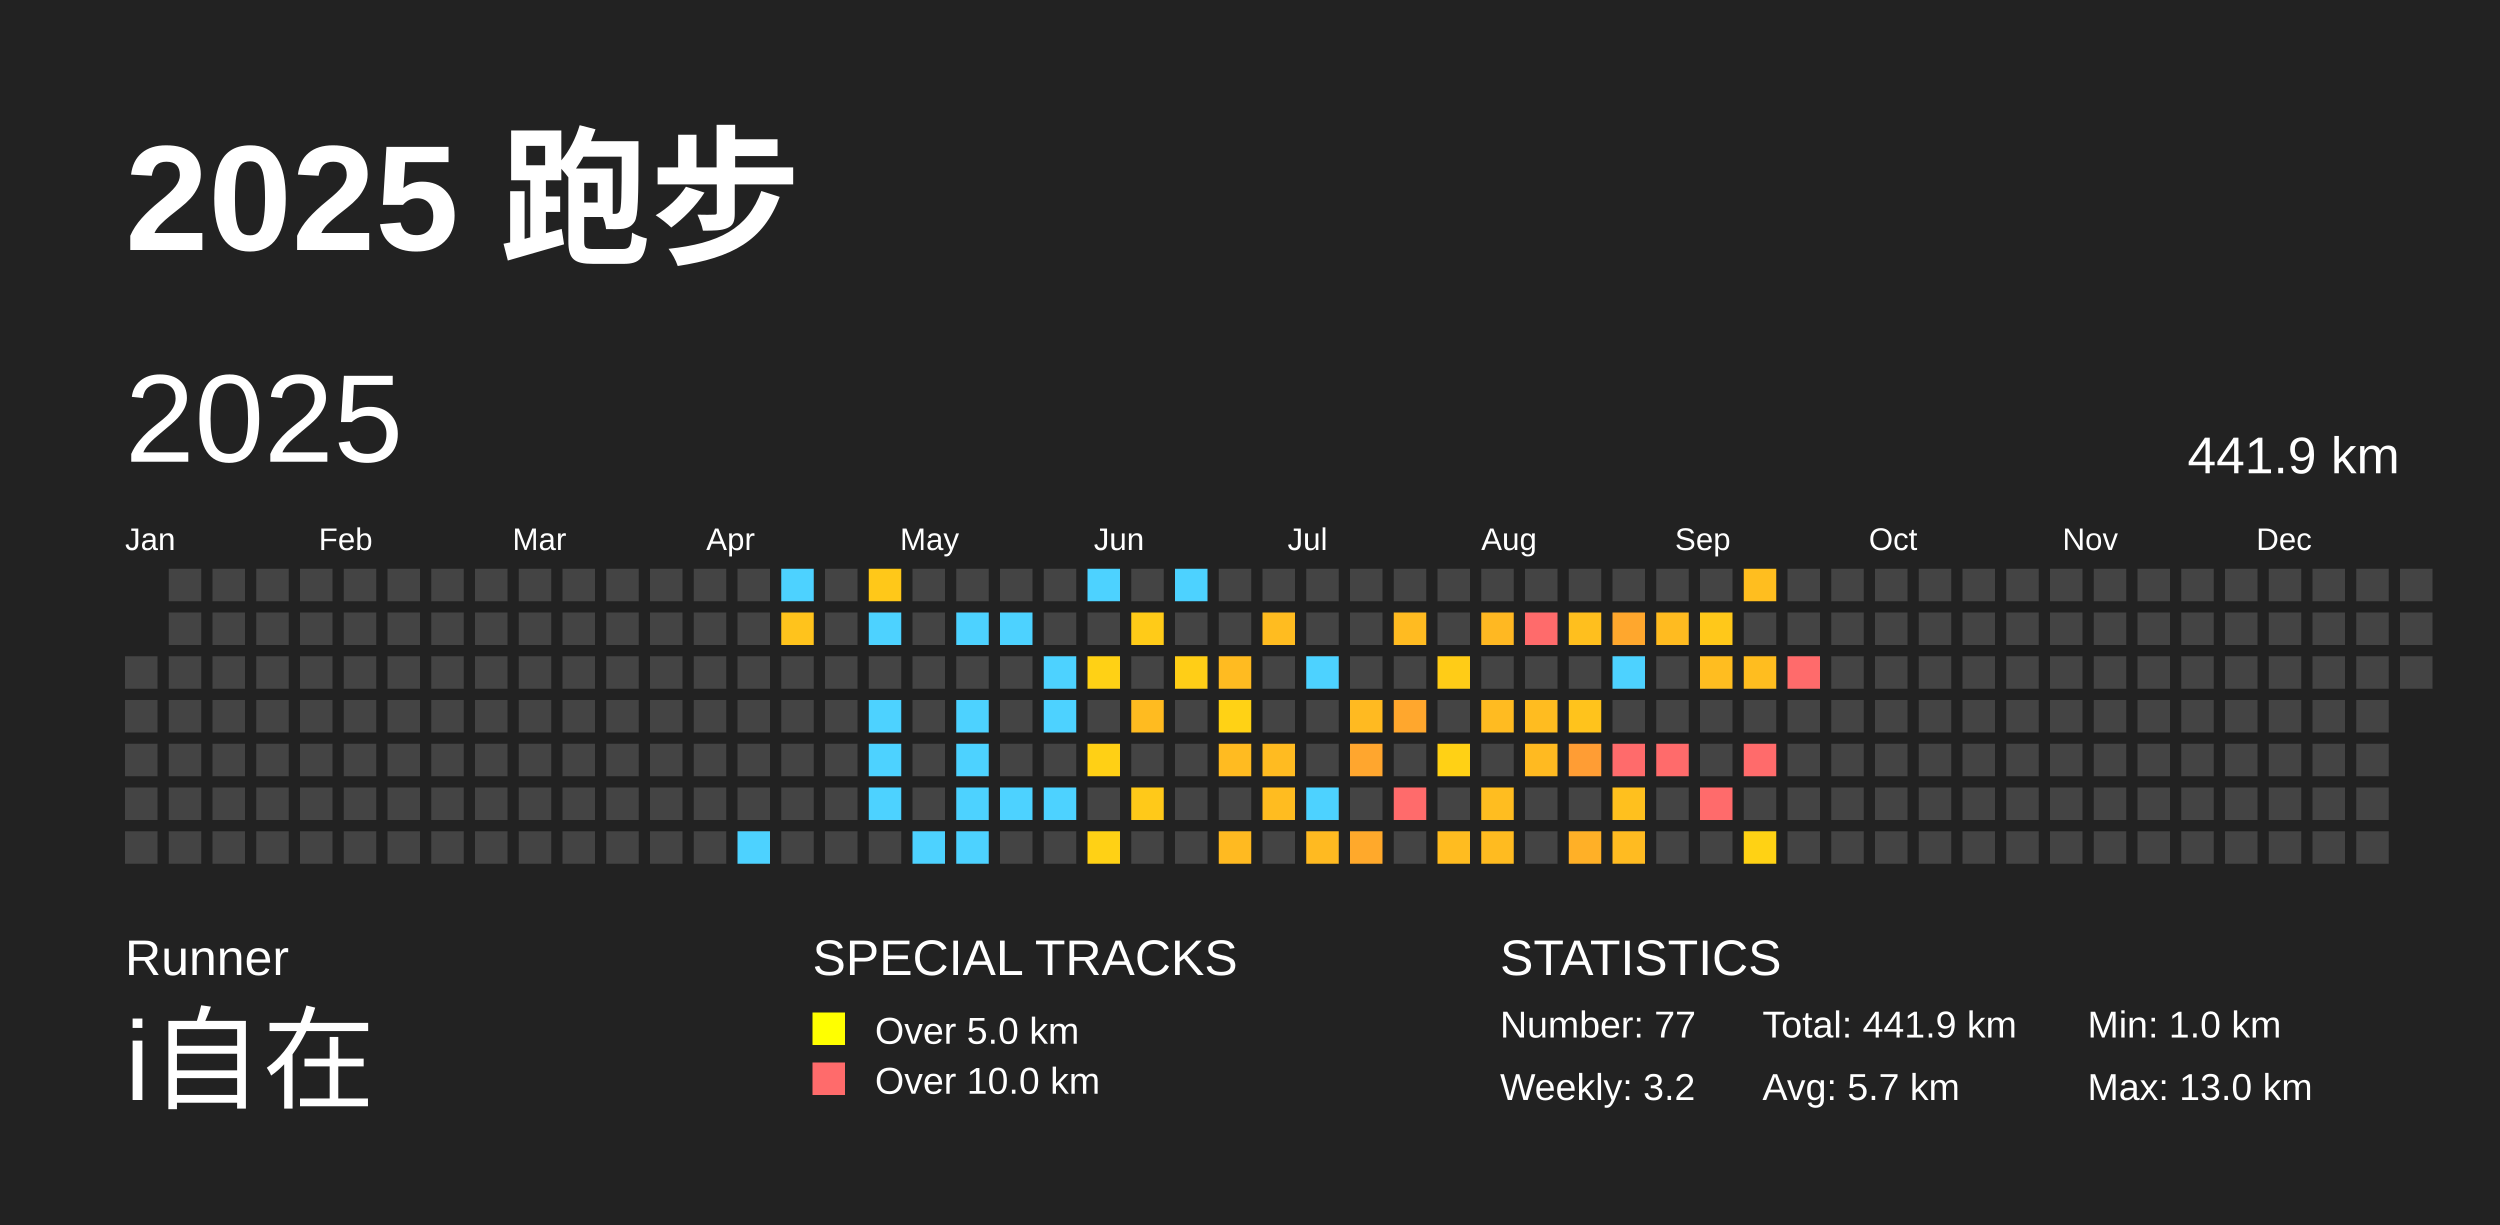
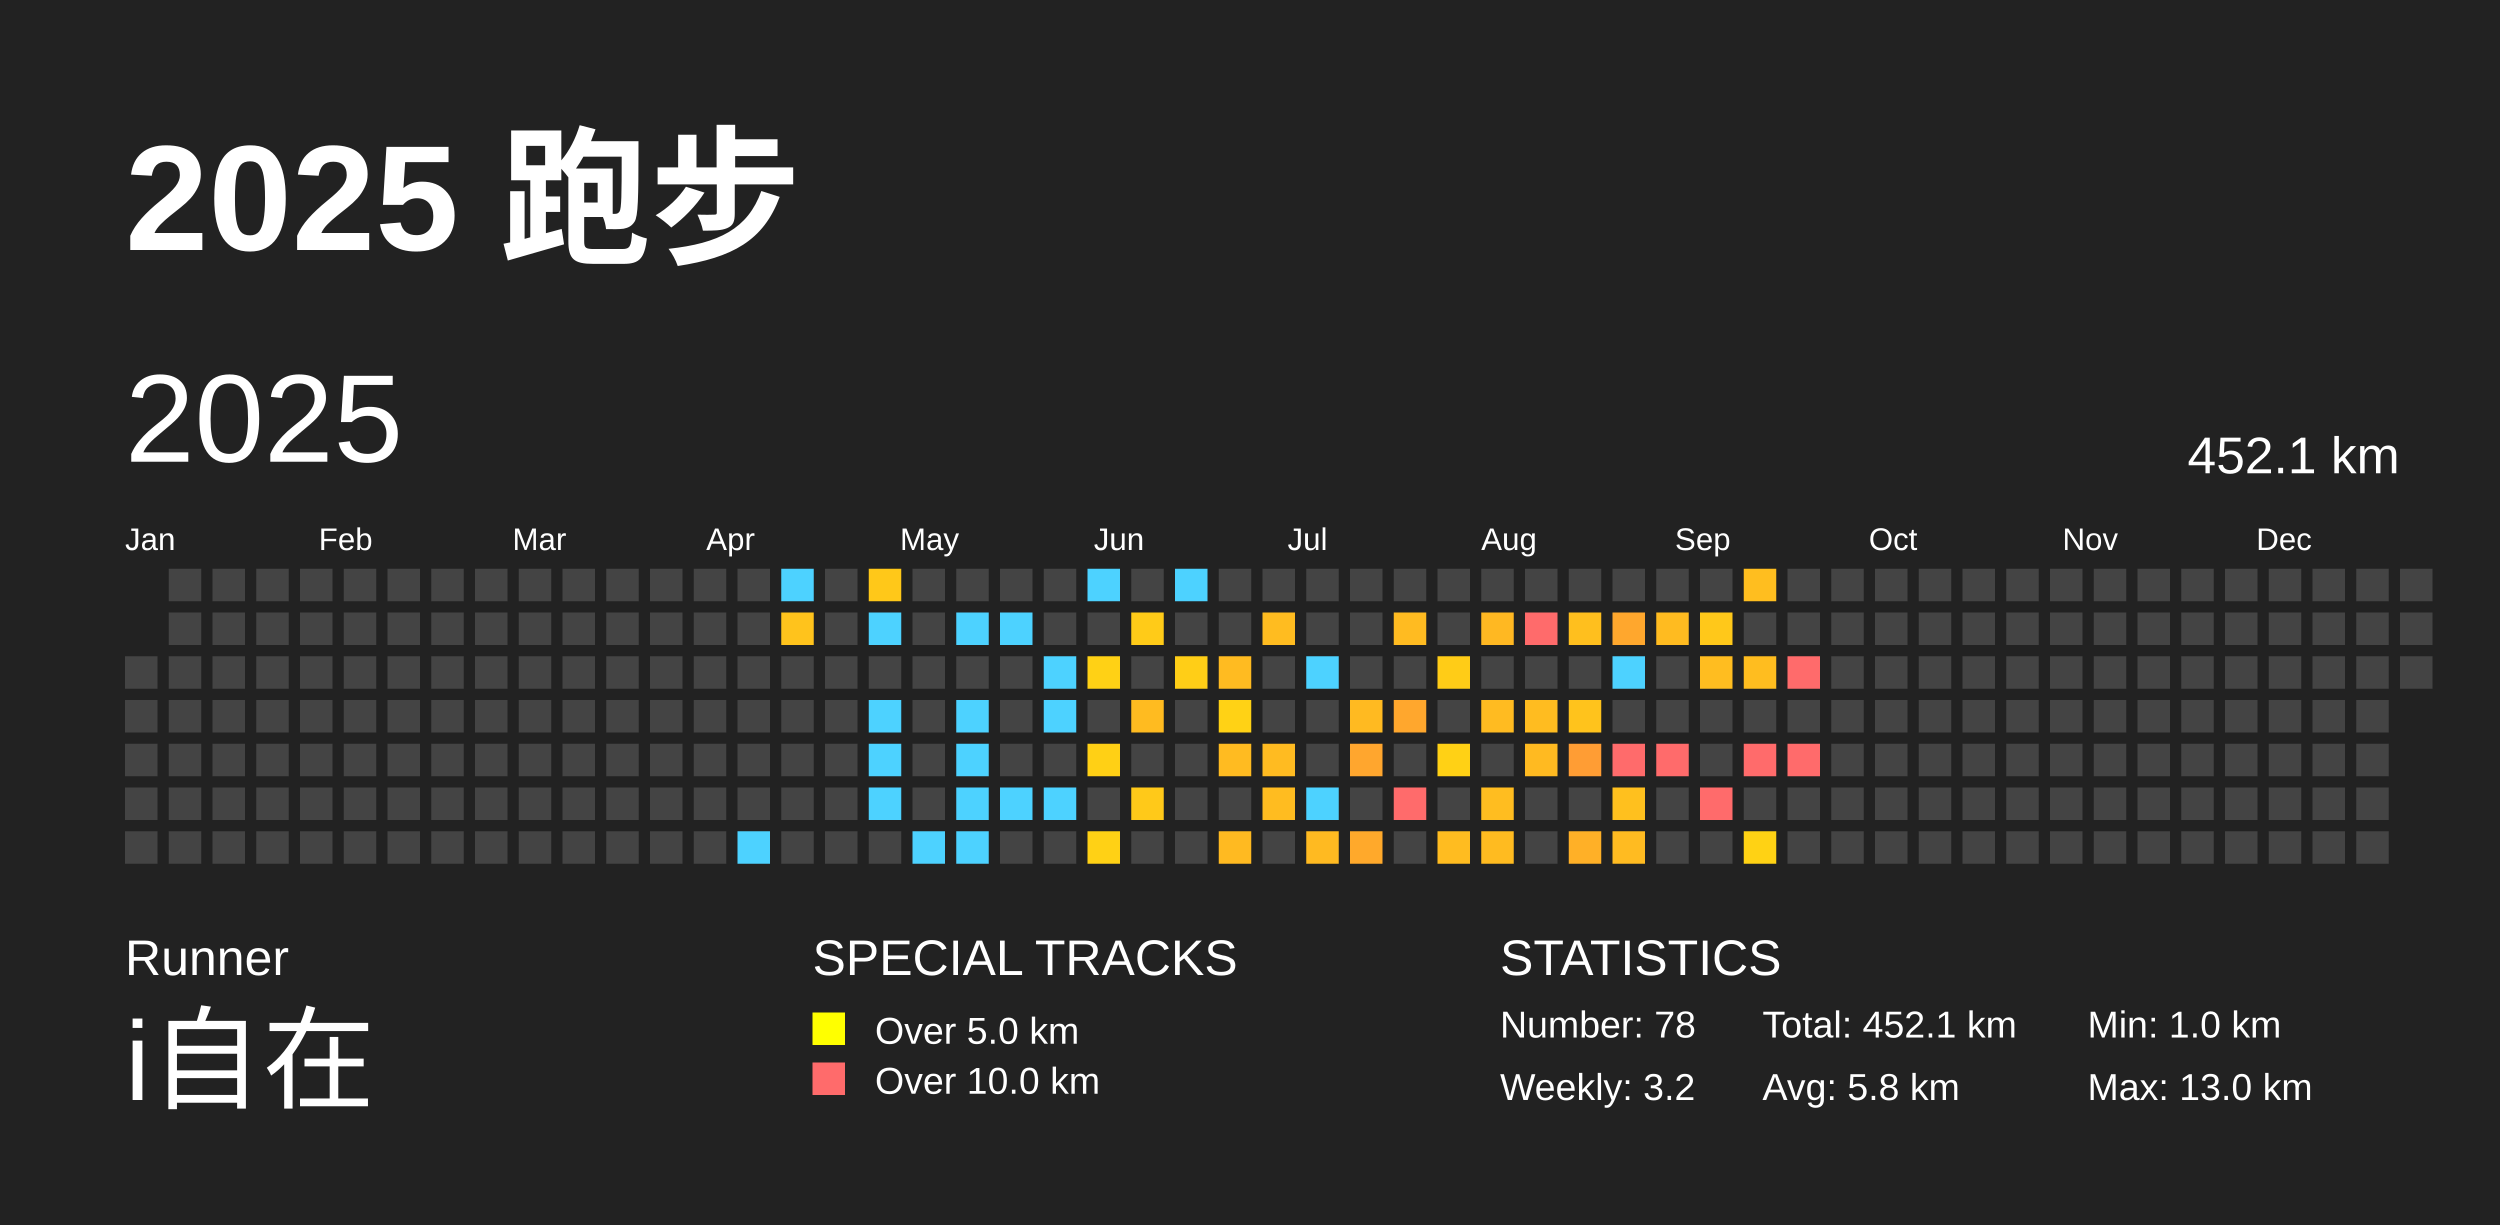
<svg xmlns="http://www.w3.org/2000/svg" baseProfile="full" height="98mm" version="1.1" viewBox="0,0,200,98" width="200mm">
  <defs />
  <rect fill="#222222" height="98" width="200" x="0" y="0" />
  <text fill="#FFFFFF" style="font-size:12px; font-family:Arial; font-weight:bold;" x="10" y="20">2025 跑步</text>
  <text fill="#FFFFFF" style="font-size:4px; font-family:Arial" x="10" y="78">Runner</text>
  <text fill="#FFFFFF" style="font-size:9px; font-family:Arial" x="10" y="88">i自在</text>
  <text fill="#FFFFFF" style="font-size:4px; font-family:Arial" x="65" y="78">SPECIAL TRACKS</text>
  <rect fill="#FFFF00" height="2.6" width="2.6" x="65" y="81" />
  <text fill="#FFFFFF" style="font-size:3px; font-family:Arial" x="70" y="83.5">Over 5.0 km</text>
  <rect fill="#FF6B6B" height="2.6" width="2.6" x="65" y="85" />
  <text fill="#FFFFFF" style="font-size:3px; font-family:Arial" x="70" y="87.5">Over 10.0 km</text>
  <text fill="#FFFFFF" style="font-size:4px; font-family:Arial" x="120" y="78">STATISTICS</text>
-   <text fill="#FFFFFF" style="font-size:3px; font-family:Arial" x="120" y="83">Number: 77</text>
+   <text fill="#FFFFFF" style="font-size:3px; font-family:Arial" x="120" y="83">Number: 78</text>
  <text fill="#FFFFFF" style="font-size:3px; font-family:Arial" x="120" y="88">Weekly: 3.2</text>
-   <text fill="#FFFFFF" style="font-size:3px; font-family:Arial" x="141" y="83">Total: 441.9 km</text>
-   <text fill="#FFFFFF" style="font-size:3px; font-family:Arial" x="141" y="88">Avg: 5.7 km</text>
+   <text fill="#FFFFFF" style="font-size:3px; font-family:Arial" x="141" y="83">Total: 452.1 km</text>
+   <text fill="#FFFFFF" style="font-size:3px; font-family:Arial" x="141" y="88">Avg: 5.8 km</text>
  <text fill="#FFFFFF" style="font-size:3px; font-family:Arial" x="167" y="83">Min: 1.0 km</text>
  <text fill="#FFFFFF" style="font-size:3px; font-family:Arial" x="167" y="88">Max: 13.0 km</text>
  <text dominant-baseline="hanging" fill="#FFFFFF" style="font-size:10.0px; font-family:Arial;" x="10" y="30">2025</text>
-   <text dominant-baseline="hanging" fill="#FFFFFF" style="font-size:4.125px; font-family:Arial;" x="175" y="35">441.9 km</text>
+   <text dominant-baseline="hanging" fill="#FFFFFF" style="font-size:4.125px; font-family:Arial;" x="175" y="35">452.1 km</text>
  <text fill="#FFFFFF" style="font-size:2.5px; font-family:Arial" x="10.0" y="44">Jan</text>
  <text fill="#FFFFFF" style="font-size:2.5px; font-family:Arial" x="25.5" y="44">Feb</text>
  <text fill="#FFFFFF" style="font-size:2.5px; font-family:Arial" x="41.0" y="44">Mar</text>
  <text fill="#FFFFFF" style="font-size:2.5px; font-family:Arial" x="56.5" y="44">Apr</text>
  <text fill="#FFFFFF" style="font-size:2.5px; font-family:Arial" x="72.0" y="44">May</text>
  <text fill="#FFFFFF" style="font-size:2.5px; font-family:Arial" x="87.5" y="44">Jun</text>
  <text fill="#FFFFFF" style="font-size:2.5px; font-family:Arial" x="103.0" y="44">Jul</text>
  <text fill="#FFFFFF" style="font-size:2.5px; font-family:Arial" x="118.5" y="44">Aug</text>
  <text fill="#FFFFFF" style="font-size:2.5px; font-family:Arial" x="134.0" y="44">Sep</text>
  <text fill="#FFFFFF" style="font-size:2.5px; font-family:Arial" x="149.5" y="44">Oct</text>
  <text fill="#FFFFFF" style="font-size:2.5px; font-family:Arial" x="165.0" y="44">Nov</text>
  <text fill="#FFFFFF" style="font-size:2.5px; font-family:Arial" x="180.5" y="44">Dec</text>
  <rect fill="#444444" height="2.6" width="2.6" x="10.0" y="52.5" />
  <rect fill="#444444" height="2.6" width="2.6" x="10.0" y="56.0" />
  <rect fill="#444444" height="2.6" width="2.6" x="10.0" y="59.5" />
  <rect fill="#444444" height="2.6" width="2.6" x="10.0" y="63.0" />
  <rect fill="#444444" height="2.6" width="2.6" x="10.0" y="66.5" />
  <rect fill="#444444" height="2.6" width="2.6" x="13.5" y="45.5" />
  <rect fill="#444444" height="2.6" width="2.6" x="13.5" y="49.0" />
  <rect fill="#444444" height="2.6" width="2.6" x="13.5" y="52.5" />
  <rect fill="#444444" height="2.6" width="2.6" x="13.5" y="56.0" />
  <rect fill="#444444" height="2.6" width="2.6" x="13.5" y="59.5" />
  <rect fill="#444444" height="2.6" width="2.6" x="13.5" y="63.0" />
  <rect fill="#444444" height="2.6" width="2.6" x="13.5" y="66.5" />
  <rect fill="#444444" height="2.6" width="2.6" x="17.0" y="45.5" />
  <rect fill="#444444" height="2.6" width="2.6" x="17.0" y="49.0" />
  <rect fill="#444444" height="2.6" width="2.6" x="17.0" y="52.5" />
  <rect fill="#444444" height="2.6" width="2.6" x="17.0" y="56.0" />
  <rect fill="#444444" height="2.6" width="2.6" x="17.0" y="59.5" />
  <rect fill="#444444" height="2.6" width="2.6" x="17.0" y="63.0" />
  <rect fill="#444444" height="2.6" width="2.6" x="17.0" y="66.5" />
  <rect fill="#444444" height="2.6" width="2.6" x="20.5" y="45.5" />
  <rect fill="#444444" height="2.6" width="2.6" x="20.5" y="49.0" />
  <rect fill="#444444" height="2.6" width="2.6" x="20.5" y="52.5" />
  <rect fill="#444444" height="2.6" width="2.6" x="20.5" y="56.0" />
  <rect fill="#444444" height="2.6" width="2.6" x="20.5" y="59.5" />
  <rect fill="#444444" height="2.6" width="2.6" x="20.5" y="63.0" />
  <rect fill="#444444" height="2.6" width="2.6" x="20.5" y="66.5" />
  <rect fill="#444444" height="2.6" width="2.6" x="24.0" y="45.5" />
  <rect fill="#444444" height="2.6" width="2.6" x="24.0" y="49.0" />
  <rect fill="#444444" height="2.6" width="2.6" x="24.0" y="52.5" />
  <rect fill="#444444" height="2.6" width="2.6" x="24.0" y="56.0" />
  <rect fill="#444444" height="2.6" width="2.6" x="24.0" y="59.5" />
  <rect fill="#444444" height="2.6" width="2.6" x="24.0" y="63.0" />
  <rect fill="#444444" height="2.6" width="2.6" x="24.0" y="66.5" />
  <rect fill="#444444" height="2.6" width="2.6" x="27.5" y="45.5" />
  <rect fill="#444444" height="2.6" width="2.6" x="27.5" y="49.0" />
  <rect fill="#444444" height="2.6" width="2.6" x="27.5" y="52.5" />
  <rect fill="#444444" height="2.6" width="2.6" x="27.5" y="56.0" />
  <rect fill="#444444" height="2.6" width="2.6" x="27.5" y="59.5" />
  <rect fill="#444444" height="2.6" width="2.6" x="27.5" y="63.0" />
  <rect fill="#444444" height="2.6" width="2.6" x="27.5" y="66.5" />
  <rect fill="#444444" height="2.6" width="2.6" x="31.0" y="45.5" />
  <rect fill="#444444" height="2.6" width="2.6" x="31.0" y="49.0" />
  <rect fill="#444444" height="2.6" width="2.6" x="31.0" y="52.5" />
  <rect fill="#444444" height="2.6" width="2.6" x="31.0" y="56.0" />
  <rect fill="#444444" height="2.6" width="2.6" x="31.0" y="59.5" />
  <rect fill="#444444" height="2.6" width="2.6" x="31.0" y="63.0" />
  <rect fill="#444444" height="2.6" width="2.6" x="31.0" y="66.5" />
  <rect fill="#444444" height="2.6" width="2.6" x="34.5" y="45.5" />
  <rect fill="#444444" height="2.6" width="2.6" x="34.5" y="49.0" />
  <rect fill="#444444" height="2.6" width="2.6" x="34.5" y="52.5" />
  <rect fill="#444444" height="2.6" width="2.6" x="34.5" y="56.0" />
  <rect fill="#444444" height="2.6" width="2.6" x="34.5" y="59.5" />
  <rect fill="#444444" height="2.6" width="2.6" x="34.5" y="63.0" />
  <rect fill="#444444" height="2.6" width="2.6" x="34.5" y="66.5" />
  <rect fill="#444444" height="2.6" width="2.6" x="38.0" y="45.5" />
  <rect fill="#444444" height="2.6" width="2.6" x="38.0" y="49.0" />
  <rect fill="#444444" height="2.6" width="2.6" x="38.0" y="52.5" />
  <rect fill="#444444" height="2.6" width="2.6" x="38.0" y="56.0" />
  <rect fill="#444444" height="2.6" width="2.6" x="38.0" y="59.5" />
  <rect fill="#444444" height="2.6" width="2.6" x="38.0" y="63.0" />
  <rect fill="#444444" height="2.6" width="2.6" x="38.0" y="66.5" />
  <rect fill="#444444" height="2.6" width="2.6" x="41.5" y="45.5" />
  <rect fill="#444444" height="2.6" width="2.6" x="41.5" y="49.0" />
  <rect fill="#444444" height="2.6" width="2.6" x="41.5" y="52.5" />
  <rect fill="#444444" height="2.6" width="2.6" x="41.5" y="56.0" />
  <rect fill="#444444" height="2.6" width="2.6" x="41.5" y="59.5" />
  <rect fill="#444444" height="2.6" width="2.6" x="41.5" y="63.0" />
  <rect fill="#444444" height="2.6" width="2.6" x="41.5" y="66.5" />
  <rect fill="#444444" height="2.6" width="2.6" x="45.0" y="45.5" />
  <rect fill="#444444" height="2.6" width="2.6" x="45.0" y="49.0" />
  <rect fill="#444444" height="2.6" width="2.6" x="45.0" y="52.5" />
  <rect fill="#444444" height="2.6" width="2.6" x="45.0" y="56.0" />
  <rect fill="#444444" height="2.6" width="2.6" x="45.0" y="59.5" />
  <rect fill="#444444" height="2.6" width="2.6" x="45.0" y="63.0" />
  <rect fill="#444444" height="2.6" width="2.6" x="45.0" y="66.5" />
  <rect fill="#444444" height="2.6" width="2.6" x="48.5" y="45.5" />
  <rect fill="#444444" height="2.6" width="2.6" x="48.5" y="49.0" />
  <rect fill="#444444" height="2.6" width="2.6" x="48.5" y="52.5" />
  <rect fill="#444444" height="2.6" width="2.6" x="48.5" y="56.0" />
  <rect fill="#444444" height="2.6" width="2.6" x="48.5" y="59.5" />
  <rect fill="#444444" height="2.6" width="2.6" x="48.5" y="63.0" />
  <rect fill="#444444" height="2.6" width="2.6" x="48.5" y="66.5" />
  <rect fill="#444444" height="2.6" width="2.6" x="52.0" y="45.5" />
  <rect fill="#444444" height="2.6" width="2.6" x="52.0" y="49.0" />
  <rect fill="#444444" height="2.6" width="2.6" x="52.0" y="52.5" />
  <rect fill="#444444" height="2.6" width="2.6" x="52.0" y="56.0" />
  <rect fill="#444444" height="2.6" width="2.6" x="52.0" y="59.5" />
  <rect fill="#444444" height="2.6" width="2.6" x="52.0" y="63.0" />
  <rect fill="#444444" height="2.6" width="2.6" x="52.0" y="66.5" />
  <rect fill="#444444" height="2.6" width="2.6" x="55.5" y="45.5" />
  <rect fill="#444444" height="2.6" width="2.6" x="55.5" y="49.0" />
  <rect fill="#444444" height="2.6" width="2.6" x="55.5" y="52.5" />
  <rect fill="#444444" height="2.6" width="2.6" x="55.5" y="56.0" />
  <rect fill="#444444" height="2.6" width="2.6" x="55.5" y="59.5" />
  <rect fill="#444444" height="2.6" width="2.6" x="55.5" y="63.0" />
  <rect fill="#444444" height="2.6" width="2.6" x="55.5" y="66.5" />
  <rect fill="#444444" height="2.6" width="2.6" x="59.0" y="45.5" />
  <rect fill="#444444" height="2.6" width="2.6" x="59.0" y="49.0" />
  <rect fill="#444444" height="2.6" width="2.6" x="59.0" y="52.5" />
  <rect fill="#444444" height="2.6" width="2.6" x="59.0" y="56.0" />
  <rect fill="#444444" height="2.6" width="2.6" x="59.0" y="59.5" />
  <rect fill="#444444" height="2.6" width="2.6" x="59.0" y="63.0" />
  <rect fill="#4dd2ff" height="2.6" width="2.6" x="59.0" y="66.5" />
  <rect fill="#4dd2ff" height="2.6" width="2.6" x="62.5" y="45.5" />
  <rect fill="#ffc31c" height="2.6" width="2.6" x="62.5" y="49.0" />
  <rect fill="#444444" height="2.6" width="2.6" x="62.5" y="52.5" />
  <rect fill="#444444" height="2.6" width="2.6" x="62.5" y="56.0" />
  <rect fill="#444444" height="2.6" width="2.6" x="62.5" y="59.5" />
  <rect fill="#444444" height="2.6" width="2.6" x="62.5" y="63.0" />
  <rect fill="#444444" height="2.6" width="2.6" x="62.5" y="66.5" />
  <rect fill="#444444" height="2.6" width="2.6" x="66.0" y="45.5" />
  <rect fill="#444444" height="2.6" width="2.6" x="66.0" y="49.0" />
  <rect fill="#444444" height="2.6" width="2.6" x="66.0" y="52.5" />
  <rect fill="#444444" height="2.6" width="2.6" x="66.0" y="56.0" />
  <rect fill="#444444" height="2.6" width="2.6" x="66.0" y="59.5" />
  <rect fill="#444444" height="2.6" width="2.6" x="66.0" y="63.0" />
  <rect fill="#444444" height="2.6" width="2.6" x="66.0" y="66.5" />
  <rect fill="#ffc819" height="2.6" width="2.6" x="69.5" y="45.5" />
  <rect fill="#4dd2ff" height="2.6" width="2.6" x="69.5" y="49.0" />
  <rect fill="#444444" height="2.6" width="2.6" x="69.5" y="52.5" />
  <rect fill="#4dd2ff" height="2.6" width="2.6" x="69.5" y="56.0" />
  <rect fill="#4dd2ff" height="2.6" width="2.6" x="69.5" y="59.5" />
  <rect fill="#4dd2ff" height="2.6" width="2.6" x="69.5" y="63.0" />
  <rect fill="#444444" height="2.6" width="2.6" x="69.5" y="66.5" />
  <rect fill="#444444" height="2.6" width="2.6" x="73.0" y="45.5" />
  <rect fill="#444444" height="2.6" width="2.6" x="73.0" y="49.0" />
  <rect fill="#444444" height="2.6" width="2.6" x="73.0" y="52.5" />
  <rect fill="#444444" height="2.6" width="2.6" x="73.0" y="56.0" />
  <rect fill="#444444" height="2.6" width="2.6" x="73.0" y="59.5" />
  <rect fill="#444444" height="2.6" width="2.6" x="73.0" y="63.0" />
  <rect fill="#4dd2ff" height="2.6" width="2.6" x="73.0" y="66.5" />
  <rect fill="#444444" height="2.6" width="2.6" x="76.5" y="45.5" />
  <rect fill="#4dd2ff" height="2.6" width="2.6" x="76.5" y="49.0" />
  <rect fill="#444444" height="2.6" width="2.6" x="76.5" y="52.5" />
  <rect fill="#4dd2ff" height="2.6" width="2.6" x="76.5" y="56.0" />
  <rect fill="#4dd2ff" height="2.6" width="2.6" x="76.5" y="59.5" />
  <rect fill="#4dd2ff" height="2.6" width="2.6" x="76.5" y="63.0" />
  <rect fill="#4dd2ff" height="2.6" width="2.6" x="76.5" y="66.5" />
  <rect fill="#444444" height="2.6" width="2.6" x="80.0" y="45.5" />
  <rect fill="#4dd2ff" height="2.6" width="2.6" x="80.0" y="49.0" />
  <rect fill="#444444" height="2.6" width="2.6" x="80.0" y="52.5" />
  <rect fill="#444444" height="2.6" width="2.6" x="80.0" y="56.0" />
  <rect fill="#444444" height="2.6" width="2.6" x="80.0" y="59.5" />
  <rect fill="#4dd2ff" height="2.6" width="2.6" x="80.0" y="63.0" />
  <rect fill="#444444" height="2.6" width="2.6" x="80.0" y="66.5" />
  <rect fill="#444444" height="2.6" width="2.6" x="83.5" y="45.5" />
  <rect fill="#444444" height="2.6" width="2.6" x="83.5" y="49.0" />
  <rect fill="#4dd2ff" height="2.6" width="2.6" x="83.5" y="52.5" />
  <rect fill="#4dd2ff" height="2.6" width="2.6" x="83.5" y="56.0" />
  <rect fill="#444444" height="2.6" width="2.6" x="83.5" y="59.5" />
  <rect fill="#4dd2ff" height="2.6" width="2.6" x="83.5" y="63.0" />
  <rect fill="#444444" height="2.6" width="2.6" x="83.5" y="66.5" />
  <rect fill="#4dd2ff" height="2.6" width="2.6" x="87.0" y="45.5" />
  <rect fill="#444444" height="2.6" width="2.6" x="87.0" y="49.0" />
  <rect fill="#ffd115" height="2.6" width="2.6" x="87.0" y="52.5" />
  <rect fill="#444444" height="2.6" width="2.6" x="87.0" y="56.0" />
  <rect fill="#ffd015" height="2.6" width="2.6" x="87.0" y="59.5" />
  <rect fill="#444444" height="2.6" width="2.6" x="87.0" y="63.0" />
  <rect fill="#ffd115" height="2.6" width="2.6" x="87.0" y="66.5" />
  <rect fill="#444444" height="2.6" width="2.6" x="90.5" y="45.5" />
  <rect fill="#ffcb18" height="2.6" width="2.6" x="90.5" y="49.0" />
  <rect fill="#444444" height="2.6" width="2.6" x="90.5" y="52.5" />
  <rect fill="#ffbb20" height="2.6" width="2.6" x="90.5" y="56.0" />
  <rect fill="#444444" height="2.6" width="2.6" x="90.5" y="59.5" />
  <rect fill="#ffc919" height="2.6" width="2.6" x="90.5" y="63.0" />
  <rect fill="#444444" height="2.6" width="2.6" x="90.5" y="66.5" />
  <rect fill="#4dd2ff" height="2.6" width="2.6" x="94.0" y="45.5" />
  <rect fill="#444444" height="2.6" width="2.6" x="94.0" y="49.0" />
  <rect fill="#ffce17" height="2.6" width="2.6" x="94.0" y="52.5" />
  <rect fill="#444444" height="2.6" width="2.6" x="94.0" y="56.0" />
  <rect fill="#444444" height="2.6" width="2.6" x="94.0" y="59.5" />
  <rect fill="#444444" height="2.6" width="2.6" x="94.0" y="63.0" />
  <rect fill="#444444" height="2.6" width="2.6" x="94.0" y="66.5" />
  <rect fill="#444444" height="2.6" width="2.6" x="97.5" y="45.5" />
  <rect fill="#444444" height="2.6" width="2.6" x="97.5" y="49.0" />
  <rect fill="#ffbb21" height="2.6" width="2.6" x="97.5" y="52.5" />
  <rect fill="#ffd215" height="2.6" width="2.6" x="97.5" y="56.0" />
  <rect fill="#ffbb21" height="2.6" width="2.6" x="97.5" y="59.5" />
  <rect fill="#444444" height="2.6" width="2.6" x="97.5" y="63.0" />
  <rect fill="#ffba21" height="2.6" width="2.6" x="97.5" y="66.5" />
  <rect fill="#444444" height="2.6" width="2.6" x="101.0" y="45.5" />
  <rect fill="#ffbc20" height="2.6" width="2.6" x="101.0" y="49.0" />
  <rect fill="#444444" height="2.6" width="2.6" x="101.0" y="52.5" />
  <rect fill="#444444" height="2.6" width="2.6" x="101.0" y="56.0" />
  <rect fill="#ffbb21" height="2.6" width="2.6" x="101.0" y="59.5" />
  <rect fill="#ffbc20" height="2.6" width="2.6" x="101.0" y="63.0" />
  <rect fill="#444444" height="2.6" width="2.6" x="101.0" y="66.5" />
  <rect fill="#444444" height="2.6" width="2.6" x="104.5" y="45.5" />
  <rect fill="#444444" height="2.6" width="2.6" x="104.5" y="49.0" />
  <rect fill="#4dd2ff" height="2.6" width="2.6" x="104.5" y="52.5" />
  <rect fill="#444444" height="2.6" width="2.6" x="104.5" y="56.0" />
  <rect fill="#444444" height="2.6" width="2.6" x="104.5" y="59.5" />
  <rect fill="#4dd2ff" height="2.6" width="2.6" x="104.5" y="63.0" />
  <rect fill="#ffba21" height="2.6" width="2.6" x="104.5" y="66.5" />
  <rect fill="#444444" height="2.6" width="2.6" x="108.0" y="45.5" />
  <rect fill="#444444" height="2.6" width="2.6" x="108.0" y="49.0" />
  <rect fill="#444444" height="2.6" width="2.6" x="108.0" y="52.5" />
  <rect fill="#ffba21" height="2.6" width="2.6" x="108.0" y="56.0" />
  <rect fill="#ffa62e" height="2.6" width="2.6" x="108.0" y="59.5" />
  <rect fill="#444444" height="2.6" width="2.6" x="108.0" y="63.0" />
  <rect fill="#ffa92b" height="2.6" width="2.6" x="108.0" y="66.5" />
  <rect fill="#444444" height="2.6" width="2.6" x="111.5" y="45.5" />
  <rect fill="#ffbb21" height="2.6" width="2.6" x="111.5" y="49.0" />
  <rect fill="#444444" height="2.6" width="2.6" x="111.5" y="52.5" />
  <rect fill="#ffa72d" height="2.6" width="2.6" x="111.5" y="56.0" />
  <rect fill="#444444" height="2.6" width="2.6" x="111.5" y="59.5" />
  <rect fill="#FF6B6B" height="2.6" width="2.6" x="111.5" y="63.0" />
  <rect fill="#444444" height="2.6" width="2.6" x="111.5" y="66.5" />
  <rect fill="#444444" height="2.6" width="2.6" x="115.0" y="45.5" />
  <rect fill="#444444" height="2.6" width="2.6" x="115.0" y="49.0" />
  <rect fill="#ffcc17" height="2.6" width="2.6" x="115.0" y="52.5" />
  <rect fill="#444444" height="2.6" width="2.6" x="115.0" y="56.0" />
  <rect fill="#ffd115" height="2.6" width="2.6" x="115.0" y="59.5" />
  <rect fill="#444444" height="2.6" width="2.6" x="115.0" y="63.0" />
  <rect fill="#ffbc20" height="2.6" width="2.6" x="115.0" y="66.5" />
  <rect fill="#444444" height="2.6" width="2.6" x="118.5" y="45.5" />
  <rect fill="#ffb822" height="2.6" width="2.6" x="118.5" y="49.0" />
  <rect fill="#444444" height="2.6" width="2.6" x="118.5" y="52.5" />
  <rect fill="#ffbb21" height="2.6" width="2.6" x="118.5" y="56.0" />
  <rect fill="#444444" height="2.6" width="2.6" x="118.5" y="59.5" />
  <rect fill="#ffbd20" height="2.6" width="2.6" x="118.5" y="63.0" />
  <rect fill="#ffbb20" height="2.6" width="2.6" x="118.5" y="66.5" />
  <rect fill="#444444" height="2.6" width="2.6" x="122.0" y="45.5" />
  <rect fill="#FF6B6B" height="2.6" width="2.6" x="122.0" y="49.0" />
  <rect fill="#444444" height="2.6" width="2.6" x="122.0" y="52.5" />
  <rect fill="#ffbc20" height="2.6" width="2.6" x="122.0" y="56.0" />
  <rect fill="#ffba21" height="2.6" width="2.6" x="122.0" y="59.5" />
  <rect fill="#444444" height="2.6" width="2.6" x="122.0" y="63.0" />
  <rect fill="#444444" height="2.6" width="2.6" x="122.0" y="66.5" />
  <rect fill="#444444" height="2.6" width="2.6" x="125.5" y="45.5" />
  <rect fill="#ffbf1e" height="2.6" width="2.6" x="125.5" y="49.0" />
  <rect fill="#444444" height="2.6" width="2.6" x="125.5" y="52.5" />
  <rect fill="#ffc31c" height="2.6" width="2.6" x="125.5" y="56.0" />
  <rect fill="#ff9d34" height="2.6" width="2.6" x="125.5" y="59.5" />
  <rect fill="#444444" height="2.6" width="2.6" x="125.5" y="63.0" />
  <rect fill="#ffb027" height="2.6" width="2.6" x="125.5" y="66.5" />
  <rect fill="#444444" height="2.6" width="2.6" x="129.0" y="45.5" />
  <rect fill="#ffa72d" height="2.6" width="2.6" x="129.0" y="49.0" />
  <rect fill="#4dd2ff" height="2.6" width="2.6" x="129.0" y="52.5" />
  <rect fill="#444444" height="2.6" width="2.6" x="129.0" y="56.0" />
  <rect fill="#FF6B6B" height="2.6" width="2.6" x="129.0" y="59.5" />
  <rect fill="#ffc01e" height="2.6" width="2.6" x="129.0" y="63.0" />
  <rect fill="#ffbb21" height="2.6" width="2.6" x="129.0" y="66.5" />
  <rect fill="#444444" height="2.6" width="2.6" x="132.5" y="45.5" />
  <rect fill="#ffbb20" height="2.6" width="2.6" x="132.5" y="49.0" />
  <rect fill="#444444" height="2.6" width="2.6" x="132.5" y="52.5" />
  <rect fill="#444444" height="2.6" width="2.6" x="132.5" y="56.0" />
  <rect fill="#FF6B6B" height="2.6" width="2.6" x="132.5" y="59.5" />
  <rect fill="#444444" height="2.6" width="2.6" x="132.5" y="63.0" />
  <rect fill="#444444" height="2.6" width="2.6" x="132.5" y="66.5" />
  <rect fill="#444444" height="2.6" width="2.6" x="136.0" y="45.5" />
  <rect fill="#ffc81a" height="2.6" width="2.6" x="136.0" y="49.0" />
  <rect fill="#ffbd20" height="2.6" width="2.6" x="136.0" y="52.5" />
  <rect fill="#444444" height="2.6" width="2.6" x="136.0" y="56.0" />
  <rect fill="#444444" height="2.6" width="2.6" x="136.0" y="59.5" />
  <rect fill="#FF6B6B" height="2.6" width="2.6" x="136.0" y="63.0" />
  <rect fill="#444444" height="2.6" width="2.6" x="136.0" y="66.5" />
  <rect fill="#ffbe1f" height="2.6" width="2.6" x="139.5" y="45.5" />
  <rect fill="#444444" height="2.6" width="2.6" x="139.5" y="49.0" />
  <rect fill="#ffbd1f" height="2.6" width="2.6" x="139.5" y="52.5" />
  <rect fill="#444444" height="2.6" width="2.6" x="139.5" y="56.0" />
  <rect fill="#FF6B6B" height="2.6" width="2.6" x="139.5" y="59.5" />
  <rect fill="#444444" height="2.6" width="2.6" x="139.5" y="63.0" />
  <rect fill="#ffd214" height="2.6" width="2.6" x="139.5" y="66.5" />
  <rect fill="#444444" height="2.6" width="2.6" x="143.0" y="45.5" />
  <rect fill="#444444" height="2.6" width="2.6" x="143.0" y="49.0" />
  <rect fill="#FF6B6B" height="2.6" width="2.6" x="143.0" y="52.5" />
  <rect fill="#444444" height="2.6" width="2.6" x="143.0" y="56.0" />
-   <rect fill="#444444" height="2.6" width="2.6" x="143.0" y="59.5" />
+   <rect fill="#FF6B6B" height="2.6" width="2.6" x="143.0" y="59.5" />
  <rect fill="#444444" height="2.6" width="2.6" x="143.0" y="63.0" />
  <rect fill="#444444" height="2.6" width="2.6" x="143.0" y="66.5" />
  <rect fill="#444444" height="2.6" width="2.6" x="146.5" y="45.5" />
  <rect fill="#444444" height="2.6" width="2.6" x="146.5" y="49.0" />
  <rect fill="#444444" height="2.6" width="2.6" x="146.5" y="52.5" />
  <rect fill="#444444" height="2.6" width="2.6" x="146.5" y="56.0" />
  <rect fill="#444444" height="2.6" width="2.6" x="146.5" y="59.5" />
  <rect fill="#444444" height="2.6" width="2.6" x="146.5" y="63.0" />
  <rect fill="#444444" height="2.6" width="2.6" x="146.5" y="66.5" />
  <rect fill="#444444" height="2.6" width="2.6" x="150.0" y="45.5" />
  <rect fill="#444444" height="2.6" width="2.6" x="150.0" y="49.0" />
  <rect fill="#444444" height="2.6" width="2.6" x="150.0" y="52.5" />
  <rect fill="#444444" height="2.6" width="2.6" x="150.0" y="56.0" />
  <rect fill="#444444" height="2.6" width="2.6" x="150.0" y="59.5" />
  <rect fill="#444444" height="2.6" width="2.6" x="150.0" y="63.0" />
  <rect fill="#444444" height="2.6" width="2.6" x="150.0" y="66.5" />
  <rect fill="#444444" height="2.6" width="2.6" x="153.5" y="45.5" />
  <rect fill="#444444" height="2.6" width="2.6" x="153.5" y="49.0" />
  <rect fill="#444444" height="2.6" width="2.6" x="153.5" y="52.5" />
  <rect fill="#444444" height="2.6" width="2.6" x="153.5" y="56.0" />
  <rect fill="#444444" height="2.6" width="2.6" x="153.5" y="59.5" />
  <rect fill="#444444" height="2.6" width="2.6" x="153.5" y="63.0" />
  <rect fill="#444444" height="2.6" width="2.6" x="153.5" y="66.5" />
  <rect fill="#444444" height="2.6" width="2.6" x="157.0" y="45.5" />
  <rect fill="#444444" height="2.6" width="2.6" x="157.0" y="49.0" />
  <rect fill="#444444" height="2.6" width="2.6" x="157.0" y="52.5" />
  <rect fill="#444444" height="2.6" width="2.6" x="157.0" y="56.0" />
  <rect fill="#444444" height="2.6" width="2.6" x="157.0" y="59.5" />
  <rect fill="#444444" height="2.6" width="2.6" x="157.0" y="63.0" />
  <rect fill="#444444" height="2.6" width="2.6" x="157.0" y="66.5" />
  <rect fill="#444444" height="2.6" width="2.6" x="160.5" y="45.5" />
  <rect fill="#444444" height="2.6" width="2.6" x="160.5" y="49.0" />
  <rect fill="#444444" height="2.6" width="2.6" x="160.5" y="52.5" />
  <rect fill="#444444" height="2.6" width="2.6" x="160.5" y="56.0" />
  <rect fill="#444444" height="2.6" width="2.6" x="160.5" y="59.5" />
  <rect fill="#444444" height="2.6" width="2.6" x="160.5" y="63.0" />
  <rect fill="#444444" height="2.6" width="2.6" x="160.5" y="66.5" />
  <rect fill="#444444" height="2.6" width="2.6" x="164.0" y="45.5" />
  <rect fill="#444444" height="2.6" width="2.6" x="164.0" y="49.0" />
  <rect fill="#444444" height="2.6" width="2.6" x="164.0" y="52.5" />
  <rect fill="#444444" height="2.6" width="2.6" x="164.0" y="56.0" />
  <rect fill="#444444" height="2.6" width="2.6" x="164.0" y="59.5" />
  <rect fill="#444444" height="2.6" width="2.6" x="164.0" y="63.0" />
  <rect fill="#444444" height="2.6" width="2.6" x="164.0" y="66.5" />
  <rect fill="#444444" height="2.6" width="2.6" x="167.5" y="45.5" />
  <rect fill="#444444" height="2.6" width="2.6" x="167.5" y="49.0" />
  <rect fill="#444444" height="2.6" width="2.6" x="167.5" y="52.5" />
  <rect fill="#444444" height="2.6" width="2.6" x="167.5" y="56.0" />
  <rect fill="#444444" height="2.6" width="2.6" x="167.5" y="59.5" />
  <rect fill="#444444" height="2.6" width="2.6" x="167.5" y="63.0" />
  <rect fill="#444444" height="2.6" width="2.6" x="167.5" y="66.5" />
  <rect fill="#444444" height="2.6" width="2.6" x="171.0" y="45.5" />
  <rect fill="#444444" height="2.6" width="2.6" x="171.0" y="49.0" />
  <rect fill="#444444" height="2.6" width="2.6" x="171.0" y="52.5" />
  <rect fill="#444444" height="2.6" width="2.6" x="171.0" y="56.0" />
  <rect fill="#444444" height="2.6" width="2.6" x="171.0" y="59.5" />
  <rect fill="#444444" height="2.6" width="2.6" x="171.0" y="63.0" />
  <rect fill="#444444" height="2.6" width="2.6" x="171.0" y="66.5" />
  <rect fill="#444444" height="2.6" width="2.6" x="174.5" y="45.5" />
  <rect fill="#444444" height="2.6" width="2.6" x="174.5" y="49.0" />
  <rect fill="#444444" height="2.6" width="2.6" x="174.5" y="52.5" />
  <rect fill="#444444" height="2.6" width="2.6" x="174.5" y="56.0" />
  <rect fill="#444444" height="2.6" width="2.6" x="174.5" y="59.5" />
  <rect fill="#444444" height="2.6" width="2.6" x="174.5" y="63.0" />
  <rect fill="#444444" height="2.6" width="2.6" x="174.5" y="66.5" />
  <rect fill="#444444" height="2.6" width="2.6" x="178.0" y="45.5" />
  <rect fill="#444444" height="2.6" width="2.6" x="178.0" y="49.0" />
  <rect fill="#444444" height="2.6" width="2.6" x="178.0" y="52.5" />
  <rect fill="#444444" height="2.6" width="2.6" x="178.0" y="56.0" />
  <rect fill="#444444" height="2.6" width="2.6" x="178.0" y="59.5" />
  <rect fill="#444444" height="2.6" width="2.6" x="178.0" y="63.0" />
  <rect fill="#444444" height="2.6" width="2.6" x="178.0" y="66.5" />
  <rect fill="#444444" height="2.6" width="2.6" x="181.5" y="45.5" />
  <rect fill="#444444" height="2.6" width="2.6" x="181.5" y="49.0" />
  <rect fill="#444444" height="2.6" width="2.6" x="181.5" y="52.5" />
  <rect fill="#444444" height="2.6" width="2.6" x="181.5" y="56.0" />
  <rect fill="#444444" height="2.6" width="2.6" x="181.5" y="59.5" />
  <rect fill="#444444" height="2.6" width="2.6" x="181.5" y="63.0" />
  <rect fill="#444444" height="2.6" width="2.6" x="181.5" y="66.5" />
  <rect fill="#444444" height="2.6" width="2.6" x="185.0" y="45.5" />
  <rect fill="#444444" height="2.6" width="2.6" x="185.0" y="49.0" />
  <rect fill="#444444" height="2.6" width="2.6" x="185.0" y="52.5" />
  <rect fill="#444444" height="2.6" width="2.6" x="185.0" y="56.0" />
  <rect fill="#444444" height="2.6" width="2.6" x="185.0" y="59.5" />
  <rect fill="#444444" height="2.6" width="2.6" x="185.0" y="63.0" />
  <rect fill="#444444" height="2.6" width="2.6" x="185.0" y="66.5" />
  <rect fill="#444444" height="2.6" width="2.6" x="188.5" y="45.5" />
  <rect fill="#444444" height="2.6" width="2.6" x="188.5" y="49.0" />
  <rect fill="#444444" height="2.6" width="2.6" x="188.5" y="52.5" />
  <rect fill="#444444" height="2.6" width="2.6" x="188.5" y="56.0" />
  <rect fill="#444444" height="2.6" width="2.6" x="188.5" y="59.5" />
  <rect fill="#444444" height="2.6" width="2.6" x="188.5" y="63.0" />
  <rect fill="#444444" height="2.6" width="2.6" x="188.5" y="66.5" />
  <rect fill="#444444" height="2.6" width="2.6" x="192.0" y="45.5" />
  <rect fill="#444444" height="2.6" width="2.6" x="192.0" y="49.0" />
  <rect fill="#444444" height="2.6" width="2.6" x="192.0" y="52.5" />
</svg>
